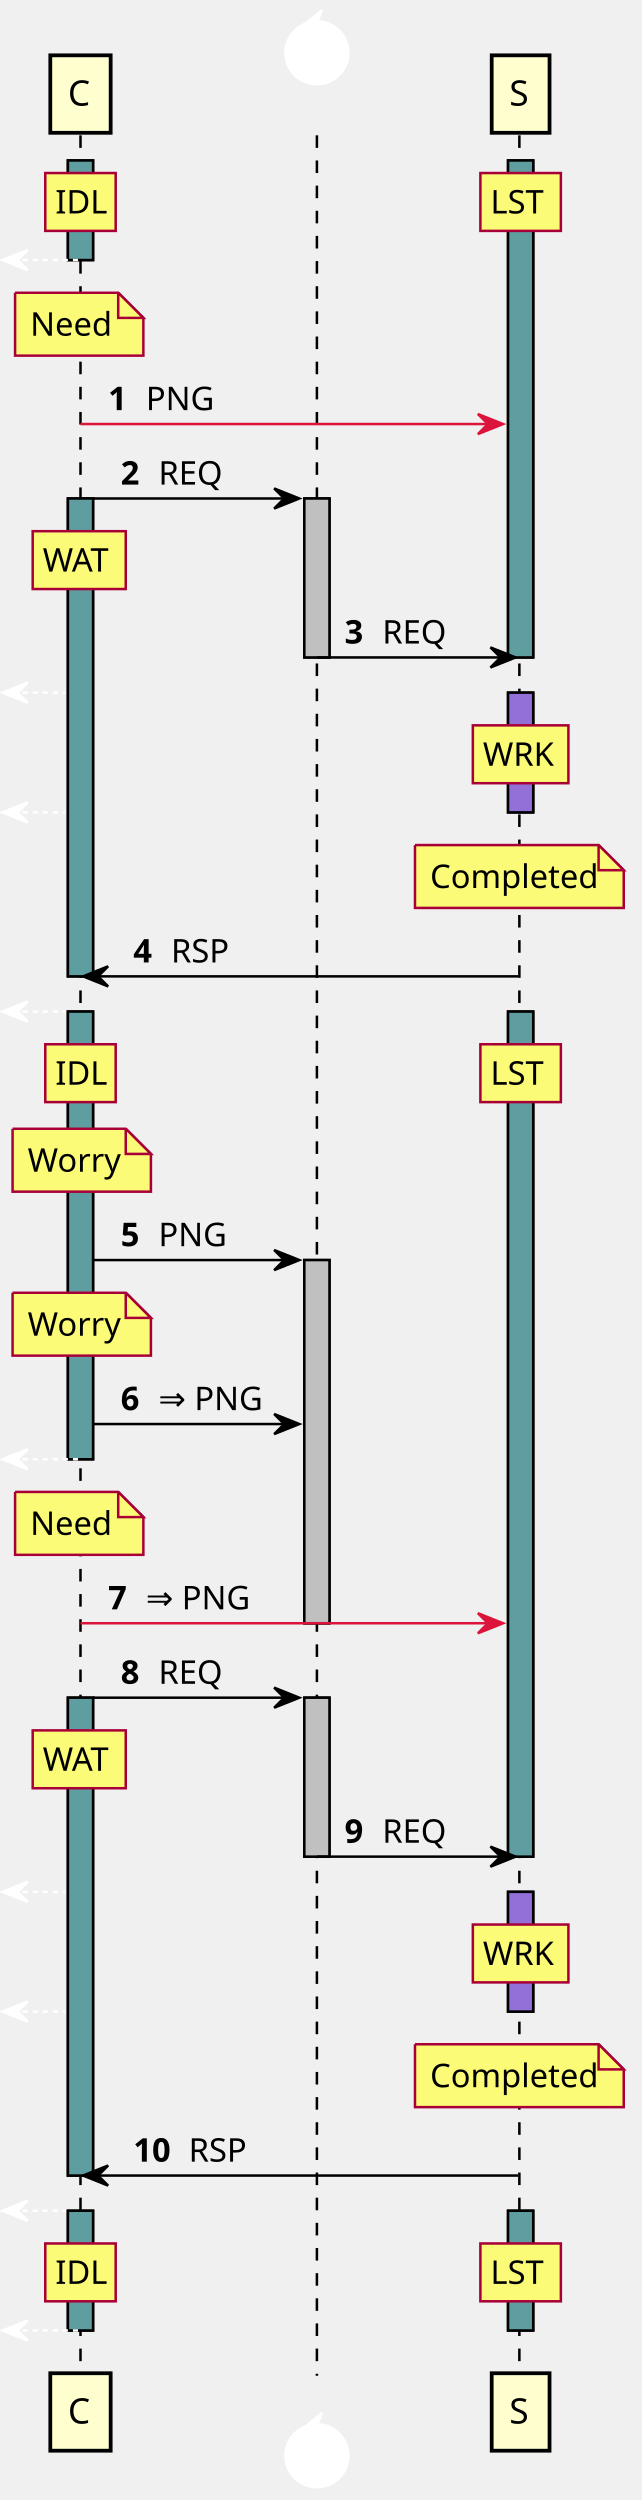
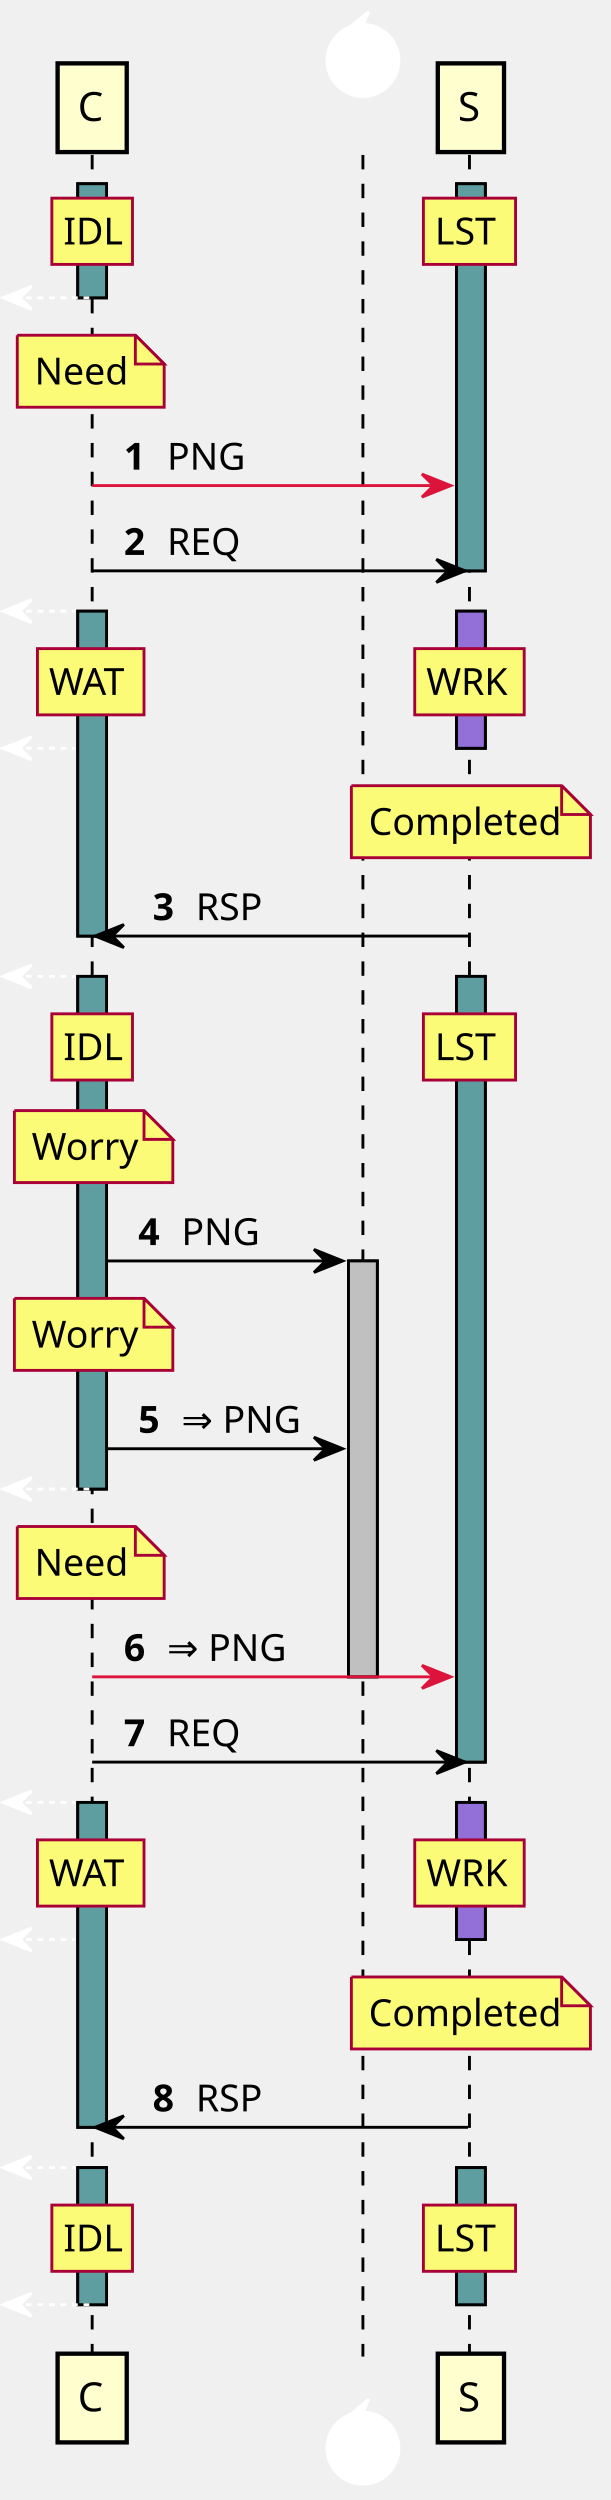
- <svg xmlns="http://www.w3.org/2000/svg" contentScriptType="application/ecmascript" contentStyleType="text/css" height="994px" preserveAspectRatio="none" style="width:255px;height:994px;" version="1.1" viewBox="0 0 255 994" width="255px" zoomAndPan="magnify">
+ <svg xmlns="http://www.w3.org/2000/svg" contentScriptType="application/ecmascript" contentStyleType="text/css" height="868px" preserveAspectRatio="none" style="width:212px;height:868px;" version="1.1" viewBox="0 0 212 868" width="212px" zoomAndPan="magnify">
  <defs />
  <g>
    <rect fill="#5F9EA0" height="39.6" style="stroke:#000000;stroke-width:1.0;" width="10" x="27" y="63.8" />
-     <rect fill="#5F9EA0" height="190" style="stroke:#000000;stroke-width:1.0;" width="10" x="27" y="198.2" />
-     <rect fill="#5F9EA0" height="178" style="stroke:#000000;stroke-width:1.0;" width="10" x="27" y="402.2" />
-     <rect fill="#5F9EA0" height="190" style="stroke:#000000;stroke-width:1.0;" width="10" x="27" y="675" />
-     <rect fill="#5F9EA0" height="47.6" style="stroke:#000000;stroke-width:1.0;" width="10" x="27" y="879" />
-     <rect fill="#C0C0C0" height="63.2" style="stroke:#000000;stroke-width:1.0;" width="10" x="121" y="198.2" />
-     <rect fill="#C0C0C0" height="144.4" style="stroke:#000000;stroke-width:1.0;" width="10" x="121" y="501" />
-     <rect fill="#C0C0C0" height="63.2" style="stroke:#000000;stroke-width:1.0;" width="10" x="121" y="675" />
-     <rect fill="#5F9EA0" height="197.6" style="stroke:#000000;stroke-width:1.0;" width="10" x="202" y="63.8" />
-     <rect fill="#9370D8" height="47.6" style="stroke:#000000;stroke-width:1.0;" width="10" x="202" y="275.4" />
-     <rect fill="#5F9EA0" height="336" style="stroke:#000000;stroke-width:1.0;" width="10" x="202" y="402.2" />
-     <rect fill="#9370D8" height="47.6" style="stroke:#000000;stroke-width:1.0;" width="10" x="202" y="752.2" />
-     <rect fill="#5F9EA0" height="47.6" style="stroke:#000000;stroke-width:1.0;" width="10" x="202" y="879" />
-     <line style="stroke:#000000;stroke-width:1.0;stroke-dasharray:5.0,5.0;" x1="32" x2="32" y1="53.8" y2="944.6" />
-     <line style="stroke:#000000;stroke-width:1.0;stroke-dasharray:5.0,5.0;" x1="126" x2="126" y1="53.8" y2="944.6" />
-     <line style="stroke:#000000;stroke-width:1.0;stroke-dasharray:5.0,5.0;" x1="206.5" x2="206.5" y1="53.8" y2="944.6" />
+     <rect fill="#5F9EA0" height="112.8" style="stroke:#000000;stroke-width:1.0;" width="10" x="27" y="212.2" />
+     <rect fill="#5F9EA0" height="178" style="stroke:#000000;stroke-width:1.0;" width="10" x="27" y="339" />
+     <rect fill="#5F9EA0" height="112.8" style="stroke:#000000;stroke-width:1.0;" width="10" x="27" y="625.8" />
+     <rect fill="#5F9EA0" height="47.6" style="stroke:#000000;stroke-width:1.0;" width="10" x="27" y="752.6" />
+     <rect fill="#C0C0C0" height="144.4" style="stroke:#000000;stroke-width:1.0;" width="10" x="121" y="437.8" />
+     <rect fill="#5F9EA0" height="134.4" style="stroke:#000000;stroke-width:1.0;" width="10" x="158.5" y="63.8" />
+     <rect fill="#9370D8" height="47.6" style="stroke:#000000;stroke-width:1.0;" width="10" x="158.5" y="212.2" />
+     <rect fill="#5F9EA0" height="272.8" style="stroke:#000000;stroke-width:1.0;" width="10" x="158.5" y="339" />
+     <rect fill="#9370D8" height="47.6" style="stroke:#000000;stroke-width:1.0;" width="10" x="158.5" y="625.8" />
+     <rect fill="#5F9EA0" height="47.6" style="stroke:#000000;stroke-width:1.0;" width="10" x="158.5" y="752.6" />
+     <line style="stroke:#000000;stroke-width:1.0;stroke-dasharray:5.0,5.0;" x1="32" x2="32" y1="53.8" y2="818.2" />
+     <line style="stroke:#000000;stroke-width:1.0;stroke-dasharray:5.0,5.0;" x1="126" x2="126" y1="53.8" y2="818.2" />
+     <line style="stroke:#000000;stroke-width:1.0;stroke-dasharray:5.0,5.0;" x1="163" x2="163" y1="53.8" y2="818.2" />
    <rect fill="#FEFECE" height="30.8" style="stroke:#000000;stroke-width:1.5;" width="24" x="20" y="22" />
    <text fill="#000000" font-family="sans-serif" font-size="14" lengthAdjust="spacing" textLength="10" x="27" y="42.006">C</text>
-     <rect fill="#FEFECE" height="30.8" style="stroke:#000000;stroke-width:1.5;" width="24" x="20" y="943.6" />
-     <text fill="#000000" font-family="sans-serif" font-size="14" lengthAdjust="spacing" textLength="10" x="27" y="963.606">C</text>
+     <rect fill="#FEFECE" height="30.8" style="stroke:#000000;stroke-width:1.5;" width="24" x="20" y="817.2" />
+     <text fill="#000000" font-family="sans-serif" font-size="14" lengthAdjust="spacing" textLength="10" x="27" y="837.206">C</text>
    <text fill="#000000" font-family="sans-serif" font-size="14" lengthAdjust="spacing" textLength="0" x="125" y="50.006" />
    <ellipse cx="126" cy="21" fill="#FFFFFF" rx="12" ry="12" style="stroke:#FFFFFF;stroke-width:2.0;" />
    <polygon fill="#FFFFFF" points="122,9,128,4,126,9,128,14,122,9" style="stroke:#FFFFFF;stroke-width:1.0;" />
-     <text fill="#000000" font-family="sans-serif" font-size="14" lengthAdjust="spacing" textLength="0" x="125" y="956.606" />
-     <ellipse cx="126" cy="976.4" fill="#FFFFFF" rx="12" ry="12" style="stroke:#FFFFFF;stroke-width:2.0;" />
-     <polygon fill="#FFFFFF" points="122,964.4,128,959.4,126,964.4,128,969.4,122,964.4" style="stroke:#FFFFFF;stroke-width:1.0;" />
-     <rect fill="#FEFECE" height="30.8" style="stroke:#000000;stroke-width:1.5;" width="23" x="195.5" y="22" />
-     <text fill="#000000" font-family="sans-serif" font-size="14" lengthAdjust="spacing" textLength="9" x="202.5" y="42.006">S</text>
-     <rect fill="#FEFECE" height="30.8" style="stroke:#000000;stroke-width:1.5;" width="23" x="195.5" y="943.6" />
-     <text fill="#000000" font-family="sans-serif" font-size="14" lengthAdjust="spacing" textLength="9" x="202.5" y="963.606">S</text>
+     <text fill="#000000" font-family="sans-serif" font-size="14" lengthAdjust="spacing" textLength="0" x="125" y="830.206" />
+     <ellipse cx="126" cy="850" fill="#FFFFFF" rx="12" ry="12" style="stroke:#FFFFFF;stroke-width:2.0;" />
+     <polygon fill="#FFFFFF" points="122,838,128,833,126,838,128,843,122,838" style="stroke:#FFFFFF;stroke-width:1.0;" />
+     <rect fill="#FEFECE" height="30.8" style="stroke:#000000;stroke-width:1.5;" width="23" x="152" y="22" />
+     <text fill="#000000" font-family="sans-serif" font-size="14" lengthAdjust="spacing" textLength="9" x="159" y="42.006">S</text>
+     <rect fill="#FEFECE" height="30.8" style="stroke:#000000;stroke-width:1.5;" width="23" x="152" y="817.2" />
+     <text fill="#000000" font-family="sans-serif" font-size="14" lengthAdjust="spacing" textLength="9" x="159" y="837.206">S</text>
    <rect fill="#5F9EA0" height="39.6" style="stroke:#000000;stroke-width:1.0;" width="10" x="27" y="63.8" />
-     <rect fill="#5F9EA0" height="190" style="stroke:#000000;stroke-width:1.0;" width="10" x="27" y="198.2" />
-     <rect fill="#5F9EA0" height="178" style="stroke:#000000;stroke-width:1.0;" width="10" x="27" y="402.2" />
-     <rect fill="#5F9EA0" height="190" style="stroke:#000000;stroke-width:1.0;" width="10" x="27" y="675" />
-     <rect fill="#5F9EA0" height="47.6" style="stroke:#000000;stroke-width:1.0;" width="10" x="27" y="879" />
-     <rect fill="#C0C0C0" height="63.2" style="stroke:#000000;stroke-width:1.0;" width="10" x="121" y="198.2" />
-     <rect fill="#C0C0C0" height="144.4" style="stroke:#000000;stroke-width:1.0;" width="10" x="121" y="501" />
-     <rect fill="#C0C0C0" height="63.2" style="stroke:#000000;stroke-width:1.0;" width="10" x="121" y="675" />
-     <rect fill="#5F9EA0" height="197.6" style="stroke:#000000;stroke-width:1.0;" width="10" x="202" y="63.8" />
-     <rect fill="#9370D8" height="47.6" style="stroke:#000000;stroke-width:1.0;" width="10" x="202" y="275.4" />
-     <rect fill="#5F9EA0" height="336" style="stroke:#000000;stroke-width:1.0;" width="10" x="202" y="402.2" />
-     <rect fill="#9370D8" height="47.6" style="stroke:#000000;stroke-width:1.0;" width="10" x="202" y="752.2" />
-     <rect fill="#5F9EA0" height="47.6" style="stroke:#000000;stroke-width:1.0;" width="10" x="202" y="879" />
+     <rect fill="#5F9EA0" height="112.8" style="stroke:#000000;stroke-width:1.0;" width="10" x="27" y="212.2" />
+     <rect fill="#5F9EA0" height="178" style="stroke:#000000;stroke-width:1.0;" width="10" x="27" y="339" />
+     <rect fill="#5F9EA0" height="112.8" style="stroke:#000000;stroke-width:1.0;" width="10" x="27" y="625.8" />
+     <rect fill="#5F9EA0" height="47.6" style="stroke:#000000;stroke-width:1.0;" width="10" x="27" y="752.6" />
+     <rect fill="#C0C0C0" height="144.4" style="stroke:#000000;stroke-width:1.0;" width="10" x="121" y="437.8" />
+     <rect fill="#5F9EA0" height="134.4" style="stroke:#000000;stroke-width:1.0;" width="10" x="158.5" y="63.8" />
+     <rect fill="#9370D8" height="47.6" style="stroke:#000000;stroke-width:1.0;" width="10" x="158.5" y="212.2" />
+     <rect fill="#5F9EA0" height="272.8" style="stroke:#000000;stroke-width:1.0;" width="10" x="158.5" y="339" />
+     <rect fill="#9370D8" height="47.6" style="stroke:#000000;stroke-width:1.0;" width="10" x="158.5" y="625.8" />
+     <rect fill="#5F9EA0" height="47.6" style="stroke:#000000;stroke-width:1.0;" width="10" x="158.5" y="752.6" />
    <rect fill="#FBFB77" height="23" style="stroke:#A80036;stroke-width:1.0;" width="28" x="18" y="68.8" />
    <text fill="#000000" font-family="sans-serif" font-size="13" lengthAdjust="spacing" textLength="20" x="22" y="84.877">IDL</text>
-     <rect fill="#FBFB77" height="23" style="stroke:#A80036;stroke-width:1.0;" width="32" x="191" y="68.8" />
-     <text fill="#000000" font-family="sans-serif" font-size="13" lengthAdjust="spacing" textLength="24" x="195" y="84.877">LST</text>
+     <rect fill="#FBFB77" height="23" style="stroke:#A80036;stroke-width:1.0;" width="32" x="147" y="68.8" />
+     <text fill="#000000" font-family="sans-serif" font-size="13" lengthAdjust="spacing" textLength="24" x="151" y="84.877">LST</text>
    <polygon fill="#FFFFFF" points="11,99.4,1,103.4,11,107.4,7,103.4" style="stroke:#FFFFFF;stroke-width:1.0;" />
    <line style="stroke:#FFFFFF;stroke-width:1.0;stroke-dasharray:2.0,2.0;" x1="5" x2="31" y1="103.4" y2="103.4" />
    <path d="M6,116.4 L6,141.4 L57,141.4 L57,126.4 L47,116.4 L6,116.4 " fill="#FBFB77" style="stroke:#A80036;stroke-width:1.0;" />
    <path d="M47,116.4 L47,126.4 L57,126.4 L47,116.4 " fill="#FBFB77" style="stroke:#A80036;stroke-width:1.0;" />
    <text fill="#000000" font-family="sans-serif" font-size="13" lengthAdjust="spacing" textLength="30" x="12" y="133.477">Need</text>
-     <polygon fill="#DC143C" points="190,164.6,200,168.6,190,172.6,194,168.6" style="stroke:#DC143C;stroke-width:1.0;" />
-     <line style="stroke:#DC143C;stroke-width:1.0;" x1="32" x2="196" y1="168.6" y2="168.6" />
+     <polygon fill="#DC143C" points="146.5,164.6,156.5,168.6,146.5,172.6,150.5,168.6" style="stroke:#DC143C;stroke-width:1.0;" />
+     <line style="stroke:#DC143C;stroke-width:1.0;" x1="32" x2="152.5" y1="168.6" y2="168.6" />
    <text fill="#000000" font-family="sans-serif" font-size="13" lengthAdjust="spacing" textLength="0" x="43" y="163.077" />
    <text fill="#000000" font-family="sans-serif" font-size="13" font-weight="bold" lengthAdjust="spacing" textLength="7" x="43" y="163.077">1</text>
    <text fill="#000000" font-family="sans-serif" font-size="13" lengthAdjust="spacing" textLength="0" x="54" y="163.077" />
    <text fill="#000000" font-family="sans-serif" font-size="13" lengthAdjust="spacing" textLength="28" x="58" y="163.077">PNG</text>
-     <polygon fill="#000000" points="109,194.2,119,198.2,109,202.2,113,198.2" style="stroke:#000000;stroke-width:1.0;" />
-     <line style="stroke:#000000;stroke-width:1.0;" x1="37" x2="115" y1="198.2" y2="198.2" />
-     <text fill="#000000" font-family="sans-serif" font-size="13" lengthAdjust="spacing" textLength="0" x="48" y="192.677" />
-     <text fill="#000000" font-family="sans-serif" font-size="13" font-weight="bold" lengthAdjust="spacing" textLength="7" x="48" y="192.677">2</text>
-     <text fill="#000000" font-family="sans-serif" font-size="13" lengthAdjust="spacing" textLength="0" x="59" y="192.677" />
-     <text fill="#000000" font-family="sans-serif" font-size="13" lengthAdjust="spacing" textLength="28" x="63" y="192.677">REQ</text>
-     <rect fill="#FBFB77" height="23" style="stroke:#A80036;stroke-width:1.0;" width="37" x="13" y="211.2" />
-     <text fill="#000000" font-family="sans-serif" font-size="13" lengthAdjust="spacing" textLength="29" x="17" y="227.277">WAT</text>
-     <polygon fill="#000000" points="195,257.4,205,261.4,195,265.4,199,261.4" style="stroke:#000000;stroke-width:1.0;" />
-     <line style="stroke:#000000;stroke-width:1.0;" x1="126" x2="201" y1="261.4" y2="261.4" />
-     <text fill="#000000" font-family="sans-serif" font-size="13" lengthAdjust="spacing" textLength="0" x="137" y="255.877" />
-     <text fill="#000000" font-family="sans-serif" font-size="13" font-weight="bold" lengthAdjust="spacing" textLength="7" x="137" y="255.877">3</text>
-     <text fill="#000000" font-family="sans-serif" font-size="13" lengthAdjust="spacing" textLength="0" x="148" y="255.877" />
-     <text fill="#000000" font-family="sans-serif" font-size="13" lengthAdjust="spacing" textLength="28" x="152" y="255.877">REQ</text>
-     <polygon fill="#FFFFFF" points="11,271.4,1,275.4,11,279.4,7,275.4" style="stroke:#FFFFFF;stroke-width:1.0;" />
-     <line style="stroke:#FFFFFF;stroke-width:1.0;stroke-dasharray:2.0,2.0;" x1="5" x2="26" y1="275.4" y2="275.4" />
-     <rect fill="#FBFB77" height="23" style="stroke:#A80036;stroke-width:1.0;" width="38" x="188" y="288.4" />
-     <text fill="#000000" font-family="sans-serif" font-size="13" lengthAdjust="spacing" textLength="30" x="192" y="304.477">WRK</text>
-     <polygon fill="#FFFFFF" points="11,319,1,323,11,327,7,323" style="stroke:#FFFFFF;stroke-width:1.0;" />
-     <line style="stroke:#FFFFFF;stroke-width:1.0;stroke-dasharray:2.0,2.0;" x1="5" x2="26" y1="323" y2="323" />
-     <path d="M165,336 L165,361 L248,361 L248,346 L238,336 L165,336 " fill="#FBFB77" style="stroke:#A80036;stroke-width:1.0;" />
-     <path d="M238,336 L238,346 L248,346 L238,336 " fill="#FBFB77" style="stroke:#A80036;stroke-width:1.0;" />
-     <text fill="#000000" font-family="sans-serif" font-size="13" lengthAdjust="spacing" textLength="62" x="171" y="353.077">Completed</text>
-     <polygon fill="#000000" points="43,384.2,33,388.2,43,392.2,39,388.2" style="stroke:#000000;stroke-width:1.0;" />
-     <line style="stroke:#000000;stroke-width:1.0;" x1="37" x2="206" y1="388.2" y2="388.2" />
-     <text fill="#000000" font-family="sans-serif" font-size="13" lengthAdjust="spacing" textLength="0" x="53" y="382.677" />
-     <text fill="#000000" font-family="sans-serif" font-size="13" font-weight="bold" lengthAdjust="spacing" textLength="7" x="53" y="382.677">4</text>
-     <text fill="#000000" font-family="sans-serif" font-size="13" lengthAdjust="spacing" textLength="0" x="64" y="382.677" />
-     <text fill="#000000" font-family="sans-serif" font-size="13" lengthAdjust="spacing" textLength="27" x="68" y="382.677">RSP</text>
-     <polygon fill="#FFFFFF" points="11,398.2,1,402.2,11,406.2,7,402.2" style="stroke:#FFFFFF;stroke-width:1.0;" />
-     <line style="stroke:#FFFFFF;stroke-width:1.0;stroke-dasharray:2.0,2.0;" x1="5" x2="26" y1="402.2" y2="402.2" />
-     <rect fill="#FBFB77" height="23" style="stroke:#A80036;stroke-width:1.0;" width="32" x="191" y="415.2" />
-     <text fill="#000000" font-family="sans-serif" font-size="13" lengthAdjust="spacing" textLength="24" x="195" y="431.277">LST</text>
-     <rect fill="#FBFB77" height="23" style="stroke:#A80036;stroke-width:1.0;" width="28" x="18" y="415.2" />
-     <text fill="#000000" font-family="sans-serif" font-size="13" lengthAdjust="spacing" textLength="20" x="22" y="431.277">IDL</text>
-     <path d="M5,448.8 L5,473.8 L60,473.8 L60,458.8 L50,448.8 L5,448.8 " fill="#FBFB77" style="stroke:#A80036;stroke-width:1.0;" />
-     <path d="M50,448.8 L50,458.8 L60,458.8 L50,448.8 " fill="#FBFB77" style="stroke:#A80036;stroke-width:1.0;" />
-     <text fill="#000000" font-family="sans-serif" font-size="13" lengthAdjust="spacing" textLength="34" x="11" y="465.877">Worry</text>
-     <polygon fill="#000000" points="109,497,119,501,109,505,113,501" style="stroke:#000000;stroke-width:1.0;" />
-     <line style="stroke:#000000;stroke-width:1.0;" x1="37" x2="115" y1="501" y2="501" />
-     <text fill="#000000" font-family="sans-serif" font-size="13" lengthAdjust="spacing" textLength="0" x="48" y="495.477" />
-     <text fill="#000000" font-family="sans-serif" font-size="13" font-weight="bold" lengthAdjust="spacing" textLength="7" x="48" y="495.477">5</text>
-     <text fill="#000000" font-family="sans-serif" font-size="13" lengthAdjust="spacing" textLength="0" x="59" y="495.477" />
-     <text fill="#000000" font-family="sans-serif" font-size="13" lengthAdjust="spacing" textLength="28" x="63" y="495.477">PNG</text>
-     <path d="M5,514 L5,539 L60,539 L60,524 L50,514 L5,514 " fill="#FBFB77" style="stroke:#A80036;stroke-width:1.0;" />
-     <path d="M50,514 L50,524 L60,524 L50,514 " fill="#FBFB77" style="stroke:#A80036;stroke-width:1.0;" />
-     <text fill="#000000" font-family="sans-serif" font-size="13" lengthAdjust="spacing" textLength="34" x="11" y="531.077">Worry</text>
-     <polygon fill="#000000" points="109,562.2,119,566.2,109,570.2,113,566.2" style="stroke:#000000;stroke-width:1.0;" />
-     <line style="stroke:#000000;stroke-width:1.0;" x1="37" x2="115" y1="566.2" y2="566.2" />
-     <text fill="#000000" font-family="sans-serif" font-size="13" lengthAdjust="spacing" textLength="0" x="48" y="560.677" />
-     <text fill="#000000" font-family="sans-serif" font-size="13" font-weight="bold" lengthAdjust="spacing" textLength="7" x="48" y="560.677">6</text>
-     <text fill="#000000" font-family="sans-serif" font-size="13" lengthAdjust="spacing" textLength="0" x="59" y="560.677" />
-     <text fill="#000000" font-family="sans-serif" font-size="13" lengthAdjust="spacing" textLength="41" x="63" y="560.677">⇒ PNG</text>
-     <polygon fill="#FFFFFF" points="11,576.2,1,580.2,11,584.2,7,580.2" style="stroke:#FFFFFF;stroke-width:1.0;" />
-     <line style="stroke:#FFFFFF;stroke-width:1.0;stroke-dasharray:2.0,2.0;" x1="5" x2="31" y1="580.2" y2="580.2" />
-     <path d="M6,593.2 L6,618.2 L57,618.2 L57,603.2 L47,593.2 L6,593.2 " fill="#FBFB77" style="stroke:#A80036;stroke-width:1.0;" />
-     <path d="M47,593.2 L47,603.2 L57,603.2 L47,593.2 " fill="#FBFB77" style="stroke:#A80036;stroke-width:1.0;" />
-     <text fill="#000000" font-family="sans-serif" font-size="13" lengthAdjust="spacing" textLength="30" x="12" y="610.277">Need</text>
-     <polygon fill="#DC143C" points="190,641.4,200,645.4,190,649.4,194,645.4" style="stroke:#DC143C;stroke-width:1.0;" />
-     <line style="stroke:#DC143C;stroke-width:1.0;" x1="32" x2="196" y1="645.4" y2="645.4" />
-     <text fill="#000000" font-family="sans-serif" font-size="13" lengthAdjust="spacing" textLength="0" x="43" y="639.877" />
-     <text fill="#000000" font-family="sans-serif" font-size="13" font-weight="bold" lengthAdjust="spacing" textLength="7" x="43" y="639.877">7</text>
-     <text fill="#000000" font-family="sans-serif" font-size="13" lengthAdjust="spacing" textLength="0" x="54" y="639.877" />
-     <text fill="#000000" font-family="sans-serif" font-size="13" lengthAdjust="spacing" textLength="41" x="58" y="639.877">⇒ PNG</text>
-     <polygon fill="#000000" points="109,671,119,675,109,679,113,675" style="stroke:#000000;stroke-width:1.0;" />
-     <line style="stroke:#000000;stroke-width:1.0;" x1="37" x2="115" y1="675" y2="675" />
-     <text fill="#000000" font-family="sans-serif" font-size="13" lengthAdjust="spacing" textLength="0" x="48" y="669.477" />
-     <text fill="#000000" font-family="sans-serif" font-size="13" font-weight="bold" lengthAdjust="spacing" textLength="7" x="48" y="669.477">8</text>
-     <text fill="#000000" font-family="sans-serif" font-size="13" lengthAdjust="spacing" textLength="0" x="59" y="669.477" />
-     <text fill="#000000" font-family="sans-serif" font-size="13" lengthAdjust="spacing" textLength="28" x="63" y="669.477">REQ</text>
-     <rect fill="#FBFB77" height="23" style="stroke:#A80036;stroke-width:1.0;" width="37" x="13" y="688" />
-     <text fill="#000000" font-family="sans-serif" font-size="13" lengthAdjust="spacing" textLength="29" x="17" y="704.077">WAT</text>
-     <polygon fill="#000000" points="195,734.2,205,738.2,195,742.2,199,738.2" style="stroke:#000000;stroke-width:1.0;" />
-     <line style="stroke:#000000;stroke-width:1.0;" x1="126" x2="201" y1="738.2" y2="738.2" />
-     <text fill="#000000" font-family="sans-serif" font-size="13" lengthAdjust="spacing" textLength="0" x="137" y="732.677" />
-     <text fill="#000000" font-family="sans-serif" font-size="13" font-weight="bold" lengthAdjust="spacing" textLength="7" x="137" y="732.677">9</text>
-     <text fill="#000000" font-family="sans-serif" font-size="13" lengthAdjust="spacing" textLength="0" x="148" y="732.677" />
-     <text fill="#000000" font-family="sans-serif" font-size="13" lengthAdjust="spacing" textLength="28" x="152" y="732.677">REQ</text>
-     <polygon fill="#FFFFFF" points="11,748.2,1,752.2,11,756.2,7,752.2" style="stroke:#FFFFFF;stroke-width:1.0;" />
-     <line style="stroke:#FFFFFF;stroke-width:1.0;stroke-dasharray:2.0,2.0;" x1="5" x2="26" y1="752.2" y2="752.2" />
-     <rect fill="#FBFB77" height="23" style="stroke:#A80036;stroke-width:1.0;" width="38" x="188" y="765.2" />
-     <text fill="#000000" font-family="sans-serif" font-size="13" lengthAdjust="spacing" textLength="30" x="192" y="781.277">WRK</text>
-     <polygon fill="#FFFFFF" points="11,795.8,1,799.8,11,803.8,7,799.8" style="stroke:#FFFFFF;stroke-width:1.0;" />
-     <line style="stroke:#FFFFFF;stroke-width:1.0;stroke-dasharray:2.0,2.0;" x1="5" x2="26" y1="799.8" y2="799.8" />
-     <path d="M165,812.8 L165,837.8 L248,837.8 L248,822.8 L238,812.8 L165,812.8 " fill="#FBFB77" style="stroke:#A80036;stroke-width:1.0;" />
-     <path d="M238,812.8 L238,822.8 L248,822.8 L238,812.8 " fill="#FBFB77" style="stroke:#A80036;stroke-width:1.0;" />
-     <text fill="#000000" font-family="sans-serif" font-size="13" lengthAdjust="spacing" textLength="62" x="171" y="829.877">Completed</text>
-     <polygon fill="#000000" points="43,861,33,865,43,869,39,865" style="stroke:#000000;stroke-width:1.0;" />
-     <line style="stroke:#000000;stroke-width:1.0;" x1="37" x2="206" y1="865" y2="865" />
-     <text fill="#000000" font-family="sans-serif" font-size="13" lengthAdjust="spacing" textLength="0" x="53" y="859.477" />
-     <text fill="#000000" font-family="sans-serif" font-size="13" font-weight="bold" lengthAdjust="spacing" textLength="14" x="53" y="859.477">10</text>
-     <text fill="#000000" font-family="sans-serif" font-size="13" lengthAdjust="spacing" textLength="0" x="71" y="859.477" />
-     <text fill="#000000" font-family="sans-serif" font-size="13" lengthAdjust="spacing" textLength="27" x="75" y="859.477">RSP</text>
-     <polygon fill="#FFFFFF" points="11,875,1,879,11,883,7,879" style="stroke:#FFFFFF;stroke-width:1.0;" />
-     <line style="stroke:#FFFFFF;stroke-width:1.0;stroke-dasharray:2.0,2.0;" x1="5" x2="26" y1="879" y2="879" />
-     <rect fill="#FBFB77" height="23" style="stroke:#A80036;stroke-width:1.0;" width="32" x="191" y="892" />
-     <text fill="#000000" font-family="sans-serif" font-size="13" lengthAdjust="spacing" textLength="24" x="195" y="908.077">LST</text>
-     <rect fill="#FBFB77" height="23" style="stroke:#A80036;stroke-width:1.0;" width="28" x="18" y="892" />
-     <text fill="#000000" font-family="sans-serif" font-size="13" lengthAdjust="spacing" textLength="20" x="22" y="908.077">IDL</text>
-     <polygon fill="#FFFFFF" points="11,922.6,1,926.6,11,930.6,7,926.6" style="stroke:#FFFFFF;stroke-width:1.0;" />
-     <line style="stroke:#FFFFFF;stroke-width:1.0;stroke-dasharray:2.0,2.0;" x1="5" x2="31" y1="926.6" y2="926.6" />
+     <polygon fill="#000000" points="151.5,194.2,161.5,198.2,151.5,202.2,155.5,198.2" style="stroke:#000000;stroke-width:1.0;" />
+     <line style="stroke:#000000;stroke-width:1.0;" x1="32" x2="157.5" y1="198.2" y2="198.2" />
+     <text fill="#000000" font-family="sans-serif" font-size="13" lengthAdjust="spacing" textLength="0" x="43" y="192.677" />
+     <text fill="#000000" font-family="sans-serif" font-size="13" font-weight="bold" lengthAdjust="spacing" textLength="7" x="43" y="192.677">2</text>
+     <text fill="#000000" font-family="sans-serif" font-size="13" lengthAdjust="spacing" textLength="0" x="54" y="192.677" />
+     <text fill="#000000" font-family="sans-serif" font-size="13" lengthAdjust="spacing" textLength="28" x="58" y="192.677">REQ</text>
+     <polygon fill="#FFFFFF" points="11,208.2,1,212.2,11,216.2,7,212.2" style="stroke:#FFFFFF;stroke-width:1.0;" />
+     <line style="stroke:#FFFFFF;stroke-width:1.0;stroke-dasharray:2.0,2.0;" x1="5" x2="26" y1="212.2" y2="212.2" />
+     <rect fill="#FBFB77" height="23" style="stroke:#A80036;stroke-width:1.0;" width="37" x="13" y="225.2" />
+     <text fill="#000000" font-family="sans-serif" font-size="13" lengthAdjust="spacing" textLength="29" x="17" y="241.277">WAT</text>
+     <rect fill="#FBFB77" height="23" style="stroke:#A80036;stroke-width:1.0;" width="38" x="144" y="225.2" />
+     <text fill="#000000" font-family="sans-serif" font-size="13" lengthAdjust="spacing" textLength="30" x="148" y="241.277">WRK</text>
+     <polygon fill="#FFFFFF" points="11,255.8,1,259.8,11,263.8,7,259.8" style="stroke:#FFFFFF;stroke-width:1.0;" />
+     <line style="stroke:#FFFFFF;stroke-width:1.0;stroke-dasharray:2.0,2.0;" x1="5" x2="26" y1="259.8" y2="259.8" />
+     <path d="M122,272.8 L122,297.8 L205,297.8 L205,282.8 L195,272.8 L122,272.8 " fill="#FBFB77" style="stroke:#A80036;stroke-width:1.0;" />
+     <path d="M195,272.8 L195,282.8 L205,282.8 L195,272.8 " fill="#FBFB77" style="stroke:#A80036;stroke-width:1.0;" />
+     <text fill="#000000" font-family="sans-serif" font-size="13" lengthAdjust="spacing" textLength="62" x="128" y="289.877">Completed</text>
+     <polygon fill="#000000" points="43,321,33,325,43,329,39,325" style="stroke:#000000;stroke-width:1.0;" />
+     <line style="stroke:#000000;stroke-width:1.0;" x1="37" x2="162.5" y1="325" y2="325" />
+     <text fill="#000000" font-family="sans-serif" font-size="13" lengthAdjust="spacing" textLength="0" x="53" y="319.477" />
+     <text fill="#000000" font-family="sans-serif" font-size="13" font-weight="bold" lengthAdjust="spacing" textLength="7" x="53" y="319.477">3</text>
+     <text fill="#000000" font-family="sans-serif" font-size="13" lengthAdjust="spacing" textLength="0" x="64" y="319.477" />
+     <text fill="#000000" font-family="sans-serif" font-size="13" lengthAdjust="spacing" textLength="27" x="68" y="319.477">RSP</text>
+     <polygon fill="#FFFFFF" points="11,335,1,339,11,343,7,339" style="stroke:#FFFFFF;stroke-width:1.0;" />
+     <line style="stroke:#FFFFFF;stroke-width:1.0;stroke-dasharray:2.0,2.0;" x1="5" x2="26" y1="339" y2="339" />
+     <rect fill="#FBFB77" height="23" style="stroke:#A80036;stroke-width:1.0;" width="32" x="147" y="352" />
+     <text fill="#000000" font-family="sans-serif" font-size="13" lengthAdjust="spacing" textLength="24" x="151" y="368.077">LST</text>
+     <rect fill="#FBFB77" height="23" style="stroke:#A80036;stroke-width:1.0;" width="28" x="18" y="352" />
+     <text fill="#000000" font-family="sans-serif" font-size="13" lengthAdjust="spacing" textLength="20" x="22" y="368.077">IDL</text>
+     <path d="M5,385.6 L5,410.6 L60,410.6 L60,395.6 L50,385.6 L5,385.6 " fill="#FBFB77" style="stroke:#A80036;stroke-width:1.0;" />
+     <path d="M50,385.6 L50,395.6 L60,395.6 L50,385.6 " fill="#FBFB77" style="stroke:#A80036;stroke-width:1.0;" />
+     <text fill="#000000" font-family="sans-serif" font-size="13" lengthAdjust="spacing" textLength="34" x="11" y="402.677">Worry</text>
+     <polygon fill="#000000" points="109,433.8,119,437.8,109,441.8,113,437.8" style="stroke:#000000;stroke-width:1.0;" />
+     <line style="stroke:#000000;stroke-width:1.0;" x1="37" x2="115" y1="437.8" y2="437.8" />
+     <text fill="#000000" font-family="sans-serif" font-size="13" lengthAdjust="spacing" textLength="0" x="48" y="432.277" />
+     <text fill="#000000" font-family="sans-serif" font-size="13" font-weight="bold" lengthAdjust="spacing" textLength="7" x="48" y="432.277">4</text>
+     <text fill="#000000" font-family="sans-serif" font-size="13" lengthAdjust="spacing" textLength="0" x="59" y="432.277" />
+     <text fill="#000000" font-family="sans-serif" font-size="13" lengthAdjust="spacing" textLength="28" x="63" y="432.277">PNG</text>
+     <path d="M5,450.8 L5,475.8 L60,475.8 L60,460.8 L50,450.8 L5,450.8 " fill="#FBFB77" style="stroke:#A80036;stroke-width:1.0;" />
+     <path d="M50,450.8 L50,460.8 L60,460.8 L50,450.8 " fill="#FBFB77" style="stroke:#A80036;stroke-width:1.0;" />
+     <text fill="#000000" font-family="sans-serif" font-size="13" lengthAdjust="spacing" textLength="34" x="11" y="467.877">Worry</text>
+     <polygon fill="#000000" points="109,499,119,503,109,507,113,503" style="stroke:#000000;stroke-width:1.0;" />
+     <line style="stroke:#000000;stroke-width:1.0;" x1="37" x2="115" y1="503" y2="503" />
+     <text fill="#000000" font-family="sans-serif" font-size="13" lengthAdjust="spacing" textLength="0" x="48" y="497.477" />
+     <text fill="#000000" font-family="sans-serif" font-size="13" font-weight="bold" lengthAdjust="spacing" textLength="7" x="48" y="497.477">5</text>
+     <text fill="#000000" font-family="sans-serif" font-size="13" lengthAdjust="spacing" textLength="0" x="59" y="497.477" />
+     <text fill="#000000" font-family="sans-serif" font-size="13" lengthAdjust="spacing" textLength="41" x="63" y="497.477">⇒ PNG</text>
+     <polygon fill="#FFFFFF" points="11,513,1,517,11,521,7,517" style="stroke:#FFFFFF;stroke-width:1.0;" />
+     <line style="stroke:#FFFFFF;stroke-width:1.0;stroke-dasharray:2.0,2.0;" x1="5" x2="31" y1="517" y2="517" />
+     <path d="M6,530 L6,555 L57,555 L57,540 L47,530 L6,530 " fill="#FBFB77" style="stroke:#A80036;stroke-width:1.0;" />
+     <path d="M47,530 L47,540 L57,540 L47,530 " fill="#FBFB77" style="stroke:#A80036;stroke-width:1.0;" />
+     <text fill="#000000" font-family="sans-serif" font-size="13" lengthAdjust="spacing" textLength="30" x="12" y="547.077">Need</text>
+     <polygon fill="#DC143C" points="146.5,578.2,156.5,582.2,146.5,586.2,150.5,582.2" style="stroke:#DC143C;stroke-width:1.0;" />
+     <line style="stroke:#DC143C;stroke-width:1.0;" x1="32" x2="152.5" y1="582.2" y2="582.2" />
+     <text fill="#000000" font-family="sans-serif" font-size="13" lengthAdjust="spacing" textLength="0" x="43" y="576.677" />
+     <text fill="#000000" font-family="sans-serif" font-size="13" font-weight="bold" lengthAdjust="spacing" textLength="7" x="43" y="576.677">6</text>
+     <text fill="#000000" font-family="sans-serif" font-size="13" lengthAdjust="spacing" textLength="0" x="54" y="576.677" />
+     <text fill="#000000" font-family="sans-serif" font-size="13" lengthAdjust="spacing" textLength="41" x="58" y="576.677">⇒ PNG</text>
+     <polygon fill="#000000" points="151.5,607.8,161.5,611.8,151.5,615.8,155.5,611.8" style="stroke:#000000;stroke-width:1.0;" />
+     <line style="stroke:#000000;stroke-width:1.0;" x1="32" x2="157.5" y1="611.8" y2="611.8" />
+     <text fill="#000000" font-family="sans-serif" font-size="13" lengthAdjust="spacing" textLength="0" x="43" y="606.277" />
+     <text fill="#000000" font-family="sans-serif" font-size="13" font-weight="bold" lengthAdjust="spacing" textLength="7" x="43" y="606.277">7</text>
+     <text fill="#000000" font-family="sans-serif" font-size="13" lengthAdjust="spacing" textLength="0" x="54" y="606.277" />
+     <text fill="#000000" font-family="sans-serif" font-size="13" lengthAdjust="spacing" textLength="28" x="58" y="606.277">REQ</text>
+     <polygon fill="#FFFFFF" points="11,621.8,1,625.8,11,629.8,7,625.8" style="stroke:#FFFFFF;stroke-width:1.0;" />
+     <line style="stroke:#FFFFFF;stroke-width:1.0;stroke-dasharray:2.0,2.0;" x1="5" x2="26" y1="625.8" y2="625.8" />
+     <rect fill="#FBFB77" height="23" style="stroke:#A80036;stroke-width:1.0;" width="37" x="13" y="638.8" />
+     <text fill="#000000" font-family="sans-serif" font-size="13" lengthAdjust="spacing" textLength="29" x="17" y="654.877">WAT</text>
+     <rect fill="#FBFB77" height="23" style="stroke:#A80036;stroke-width:1.0;" width="38" x="144" y="638.8" />
+     <text fill="#000000" font-family="sans-serif" font-size="13" lengthAdjust="spacing" textLength="30" x="148" y="654.877">WRK</text>
+     <polygon fill="#FFFFFF" points="11,669.4,1,673.4,11,677.4,7,673.4" style="stroke:#FFFFFF;stroke-width:1.0;" />
+     <line style="stroke:#FFFFFF;stroke-width:1.0;stroke-dasharray:2.0,2.0;" x1="5" x2="26" y1="673.4" y2="673.4" />
+     <path d="M122,686.4 L122,711.4 L205,711.4 L205,696.4 L195,686.4 L122,686.4 " fill="#FBFB77" style="stroke:#A80036;stroke-width:1.0;" />
+     <path d="M195,686.4 L195,696.4 L205,696.4 L195,686.4 " fill="#FBFB77" style="stroke:#A80036;stroke-width:1.0;" />
+     <text fill="#000000" font-family="sans-serif" font-size="13" lengthAdjust="spacing" textLength="62" x="128" y="703.477">Completed</text>
+     <polygon fill="#000000" points="43,734.6,33,738.6,43,742.6,39,738.6" style="stroke:#000000;stroke-width:1.0;" />
+     <line style="stroke:#000000;stroke-width:1.0;" x1="37" x2="162.5" y1="738.6" y2="738.6" />
+     <text fill="#000000" font-family="sans-serif" font-size="13" lengthAdjust="spacing" textLength="0" x="53" y="733.077" />
+     <text fill="#000000" font-family="sans-serif" font-size="13" font-weight="bold" lengthAdjust="spacing" textLength="7" x="53" y="733.077">8</text>
+     <text fill="#000000" font-family="sans-serif" font-size="13" lengthAdjust="spacing" textLength="0" x="64" y="733.077" />
+     <text fill="#000000" font-family="sans-serif" font-size="13" lengthAdjust="spacing" textLength="27" x="68" y="733.077">RSP</text>
+     <polygon fill="#FFFFFF" points="11,748.6,1,752.6,11,756.6,7,752.6" style="stroke:#FFFFFF;stroke-width:1.0;" />
+     <line style="stroke:#FFFFFF;stroke-width:1.0;stroke-dasharray:2.0,2.0;" x1="5" x2="26" y1="752.6" y2="752.6" />
+     <rect fill="#FBFB77" height="23" style="stroke:#A80036;stroke-width:1.0;" width="32" x="147" y="765.6" />
+     <text fill="#000000" font-family="sans-serif" font-size="13" lengthAdjust="spacing" textLength="24" x="151" y="781.677">LST</text>
+     <rect fill="#FBFB77" height="23" style="stroke:#A80036;stroke-width:1.0;" width="28" x="18" y="765.6" />
+     <text fill="#000000" font-family="sans-serif" font-size="13" lengthAdjust="spacing" textLength="20" x="22" y="781.677">IDL</text>
+     <polygon fill="#FFFFFF" points="11,796.2,1,800.2,11,804.2,7,800.2" style="stroke:#FFFFFF;stroke-width:1.0;" />
+     <line style="stroke:#FFFFFF;stroke-width:1.0;stroke-dasharray:2.0,2.0;" x1="5" x2="31" y1="800.2" y2="800.2" />
  </g>
</svg>
